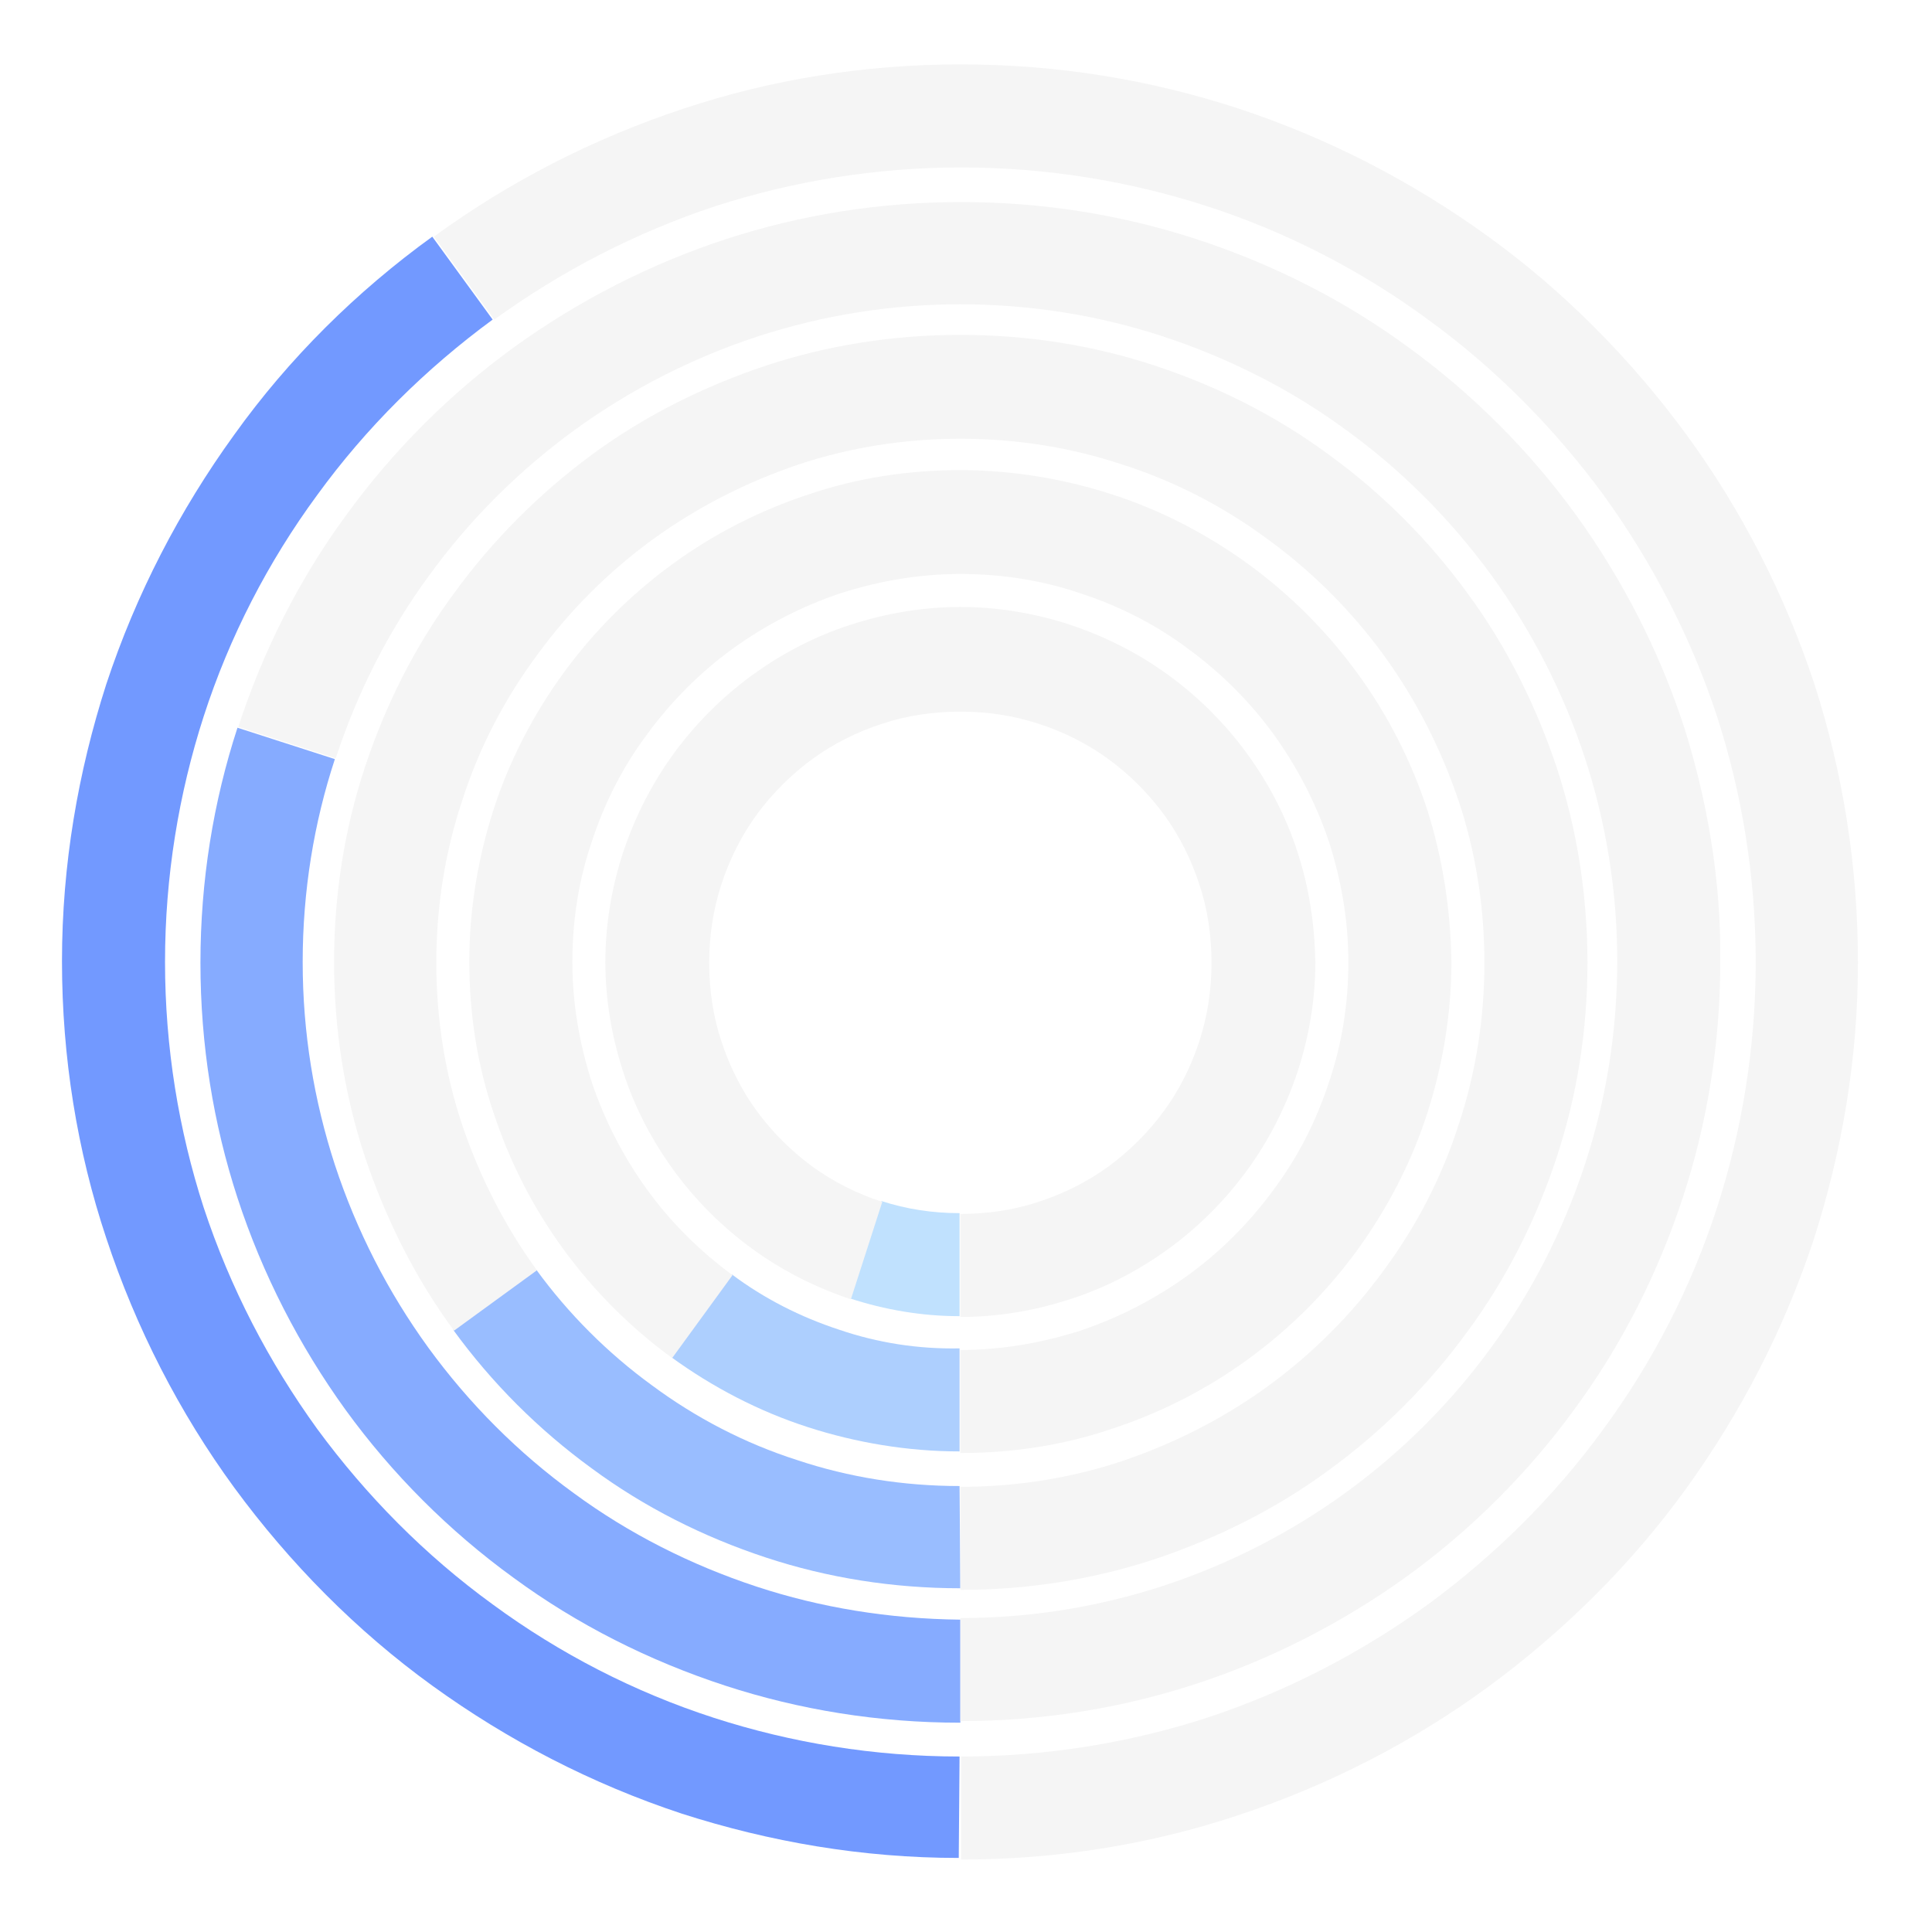
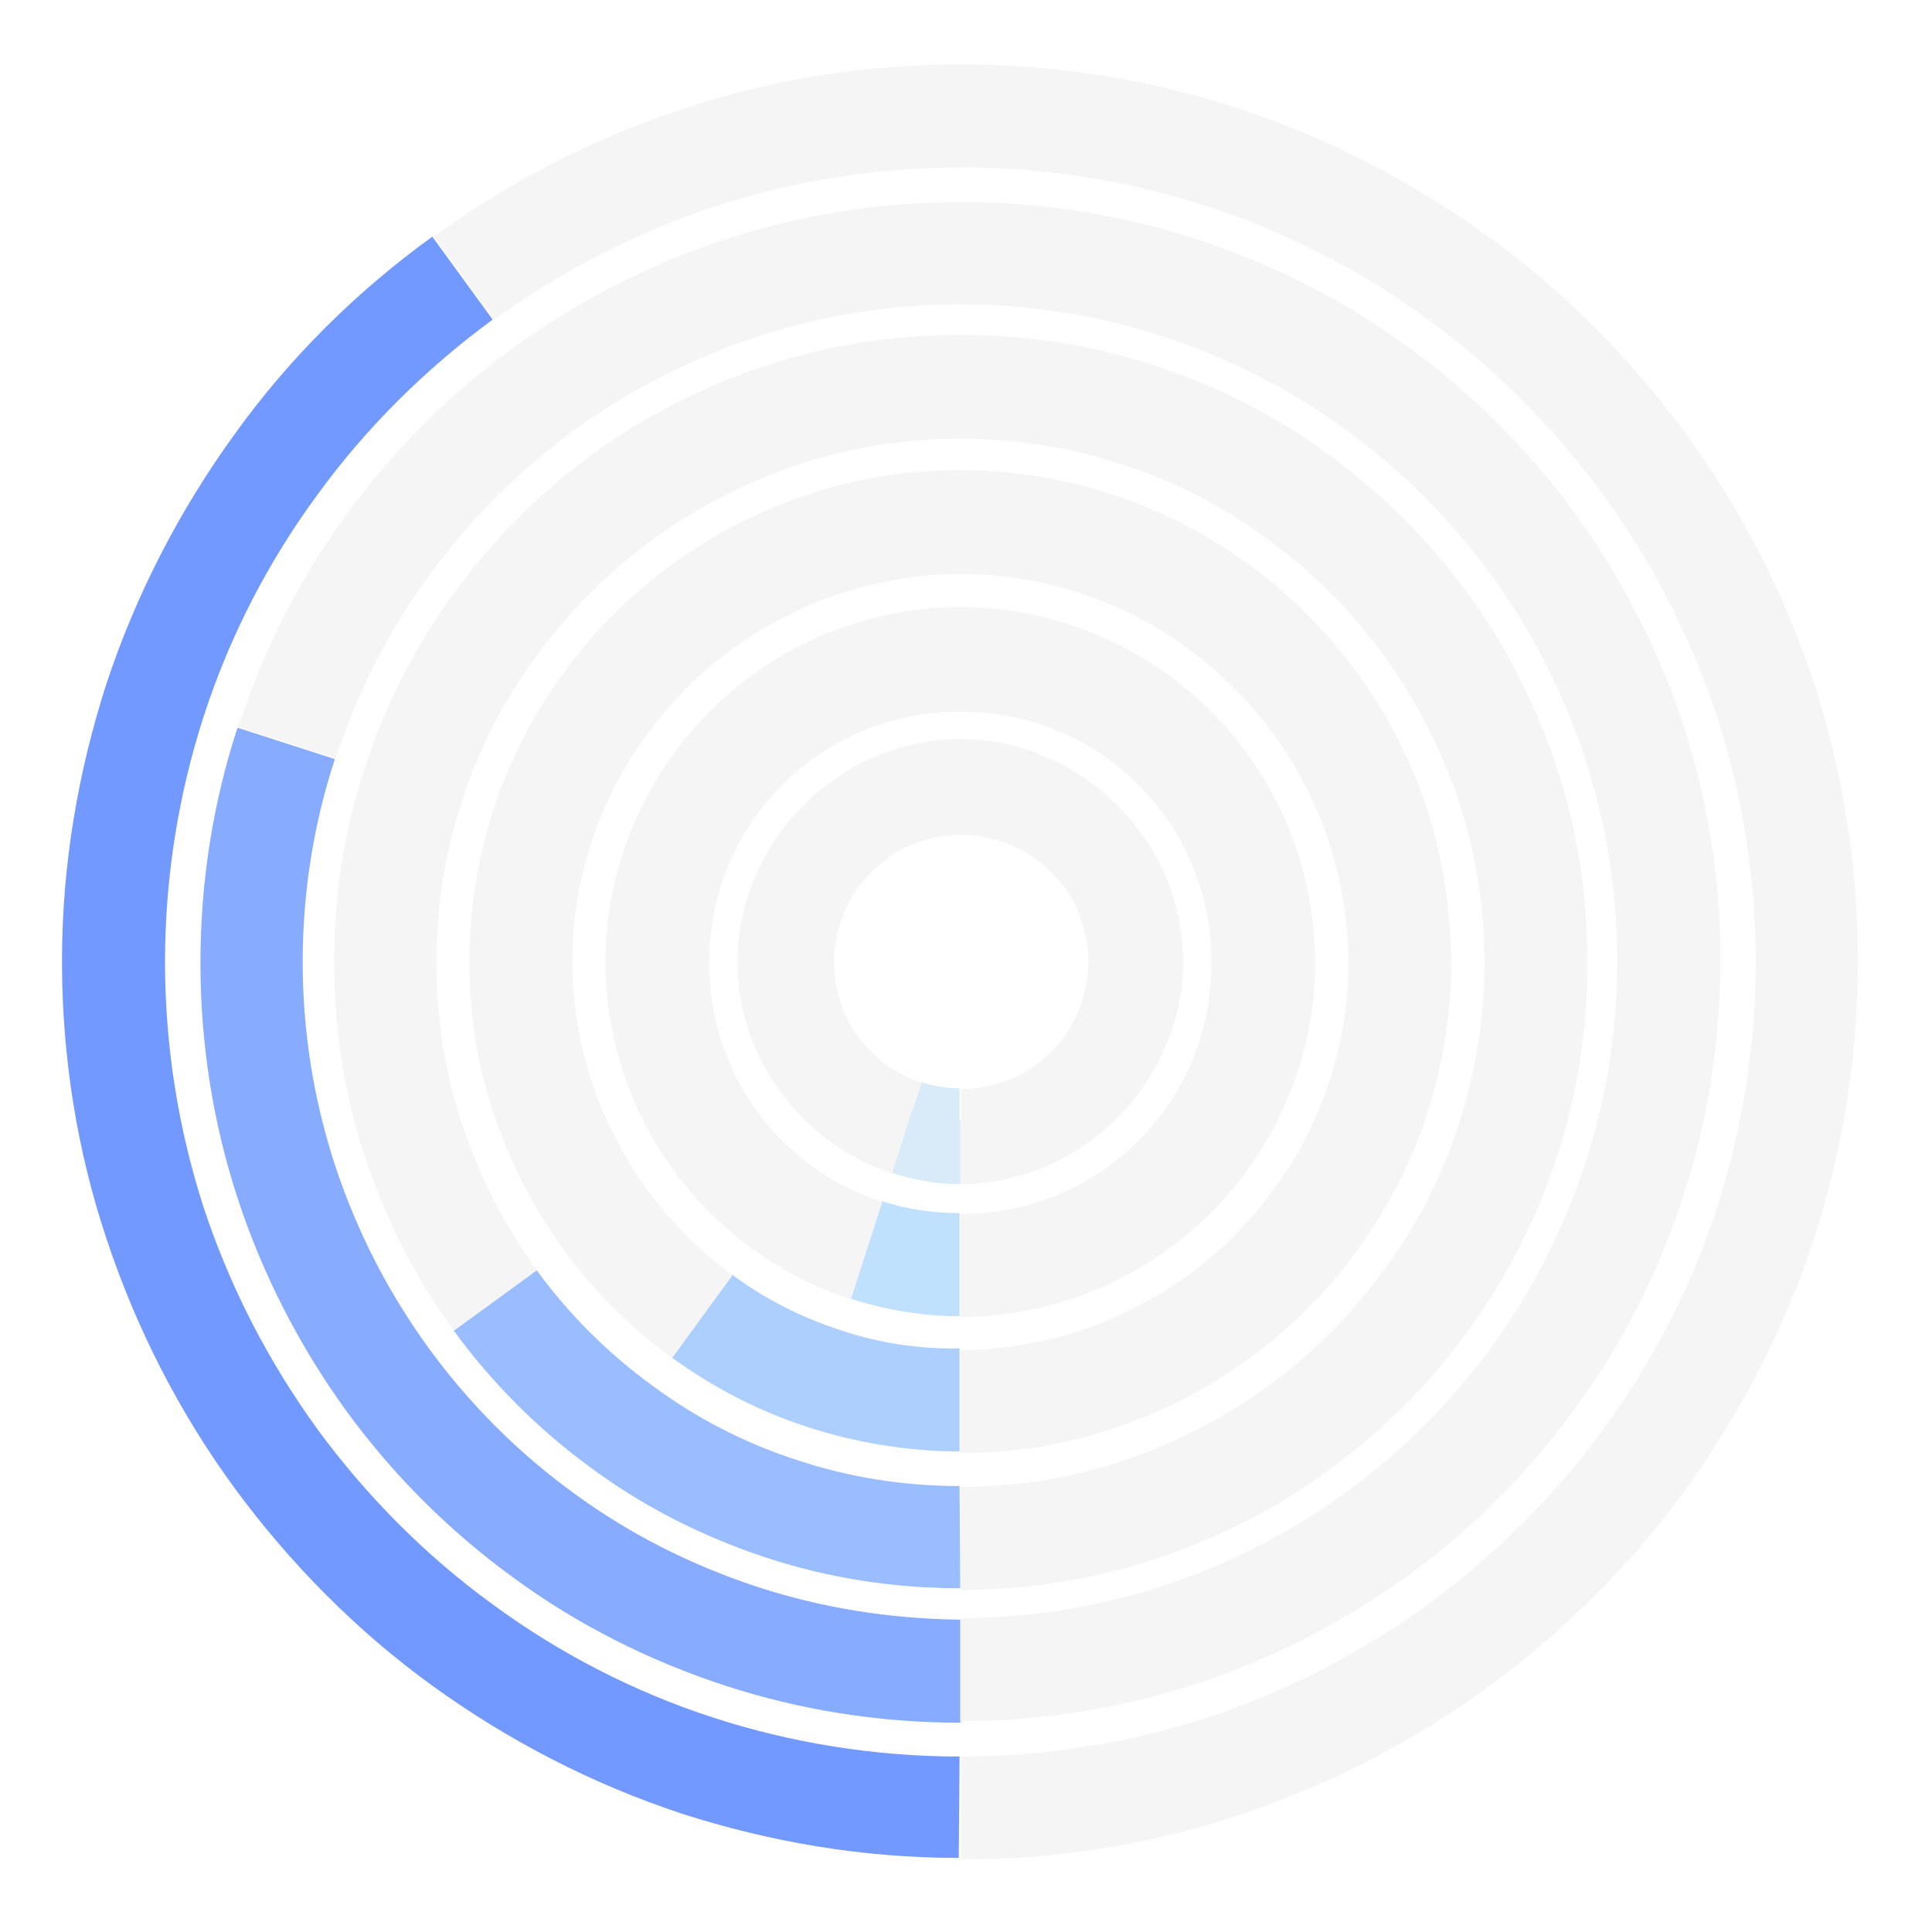
<svg xmlns="http://www.w3.org/2000/svg" version="1.1" id="Layer_1" x="0px" y="0px" viewBox="0 0 240 240" style="enable-background:new 0 0 240 240;" xml:space="preserve">
  <style type="text/css">
	.st0{fill:#7299FF;}
	.st1{fill:#86ABFF;}
	.st2{fill:#99BDFF;}
	.st3{fill:#ADCFFE;}
	.st4{fill:#C0E1FE;}
	.st5{fill:#F5F5F5;}
+ 	.st6{fill:#D9EBF9;}
</style>
  <g>
-     <g>
-       <path class="st0" d="M119.2,218.2c-10.6,0-20.9-1.7-30.5-4.8c-9.9-3.2-19.2-8-27.5-14.1c-8.4-6.1-15.7-13.5-21.8-21.8    c-6-8.3-10.8-17.5-14.1-27.5c-3.1-9.6-4.8-19.9-4.8-30.5c0,0,0,0,0,0c0-10.6,1.7-20.9,4.8-30.5c3.2-9.9,8-19.2,14.1-27.5    c6.1-8.4,13.5-15.7,21.8-21.8l-7.5-10.3C44.3,36.2,35.9,44.5,29.1,54c-6.8,9.4-12.2,19.8-15.9,31c-3.5,10.9-5.5,22.4-5.5,34.4    c0,0,0,0,0,0c0,12,1.9,23.6,5.5,34.4c3.7,11.2,9.1,21.7,15.9,31c6.9,9.4,15.2,17.8,24.6,24.6c9.4,6.8,19.8,12.2,31,15.9    c10.9,3.5,22.4,5.5,34.4,5.5c0,0,0,0,0,0L119.2,218.2C119.2,218.2,119.2,218.2,119.2,218.2z" />
-       <path class="st1" d="M94,197.1c-8.2-2.7-15.9-6.6-22.7-11.6c-6.9-5-13-11.1-18.1-18.1c-5-6.9-8.9-14.5-11.6-22.7    c-2.6-8-4-16.4-4-25.2c0-8.8,1.4-17.3,4-25.2l-12.1-3.9c-3,9.2-4.6,19-4.6,29.2c0,10.2,1.6,20,4.6,29.2    c3.1,9.5,7.7,18.4,13.4,26.3c5.8,8,12.9,15.1,20.9,20.9c7.9,5.8,16.8,10.3,26.3,13.4c9.2,3,19,4.6,29.2,4.6v-12.8    C110.4,201.1,101.9,199.7,94,197.1z" />
-       <path class="st2" d="M119.2,184.6c-7,0-13.8-1.1-20.1-3.2c-6.6-2.1-12.7-5.3-18.1-9.3c-5.5-4-10.4-8.9-14.4-14.4l-10.3,7.5    c4.8,6.6,10.6,12.4,17.2,17.2c6.5,4.8,13.8,8.5,21.7,11.1c7.6,2.5,15.7,3.8,24.1,3.8c0,0,0,0,0,0L119.2,184.6    C119.2,184.6,119.2,184.6,119.2,184.6z" />
-       <path class="st3" d="M104.3,165.2c-4.9-1.6-9.4-3.9-13.4-6.9l-7.5,10.3c5.1,3.7,10.8,6.7,17,8.7c5.9,1.9,12.3,3,18.8,3v-12.8    C114,167.6,109,166.8,104.3,165.2z" />
-       <path class="st4" d="M109.5,149.2l-3.9,12.1c4.3,1.4,8.9,2.2,13.6,2.2v-12.8C115.8,150.7,112.6,150.2,109.5,149.2z" />
-     </g>
-     <g>
-       <path class="st5" d="M225.4,85c-3.7-11.2-9.1-21.7-15.9-31c-6.9-9.4-15.2-17.8-24.6-24.6c-9.4-6.8-19.8-12.2-31-15.9    C142.9,9.9,131.4,8,119.3,8c0,0,0,0,0,0c-12,0-23.6,1.9-34.4,5.5c-11.2,3.7-21.7,9.1-31,15.9l7.5,10.3c8.3-6,17.5-10.8,27.5-14.1    c9.6-3.1,19.9-4.8,30.5-4.8c0,0,0,0,0,0c10.6,0,20.9,1.7,30.5,4.8c9.9,3.2,19.2,8,27.5,14.1c8.4,6.1,15.7,13.5,21.8,21.8    c6,8.3,10.8,17.5,14.1,27.5c3.1,9.6,4.8,19.9,4.8,30.5c0,0,0,0,0,0c0,10.6-1.7,20.9-4.8,30.5c-3.2,9.9-8,19.2-14.1,27.5    c-6.1,8.4-13.5,15.7-21.8,21.8c-8.3,6-17.5,10.8-27.5,14.1c-9.6,3.1-19.9,4.8-30.5,4.8v12.8c12,0,23.6-1.9,34.4-5.5    c11.2-3.7,21.7-9.1,31-15.9c9.4-6.9,17.8-15.2,24.6-24.6c6.8-9.4,12.2-19.8,15.9-31c3.5-10.9,5.5-22.4,5.5-34.4c0,0,0,0,0,0    C230.8,107.4,228.9,95.9,225.4,85z" />
-       <path class="st5" d="M209.2,90.3c-3.1-9.5-7.7-18.4-13.4-26.3c-5.8-8-12.9-15.1-20.9-20.9c-7.9-5.8-16.8-10.3-26.3-13.4    c-9.2-3-19-4.6-29.2-4.6s-20,1.6-29.2,4.6c-9.5,3.1-18.4,7.7-26.3,13.4C55.9,48.9,48.8,56,43,64c-5.8,7.9-10.3,16.8-13.4,26.3    l12.1,3.9c2.7-8.2,6.6-15.9,11.6-22.7c5-6.9,11.1-13,18.1-18.1c6.9-5,14.5-8.9,22.7-11.6c8-2.6,16.4-4,25.2-4s17.3,1.4,25.2,4    c8.2,2.7,15.9,6.6,22.7,11.6c6.9,5,13,11.1,18.1,18.1c5,6.9,8.9,14.5,11.6,22.7c2.6,8,4,16.4,4,25.2c0,8.8-1.4,17.3-4,25.2    c-2.7,8.2-6.6,15.9-11.6,22.7c-5,6.9-11.1,13-18.1,18.1c-6.9,5-14.5,8.9-22.7,11.6c-8,2.6-16.4,4-25.2,4v12.8    c10.2,0,20-1.6,29.2-4.6c9.5-3.1,18.4-7.7,26.3-13.4c8-5.8,15.1-12.9,20.9-20.9c5.8-7.9,10.3-16.8,13.4-26.3    c3-9.2,4.6-19,4.6-29.2C213.8,109.3,212.1,99.5,209.2,90.3z" />
-       <path class="st5" d="M193.4,95.4c-2.6-7.8-6.3-15.2-11.1-21.7c-4.8-6.6-10.6-12.4-17.2-17.2c-6.5-4.8-13.8-8.5-21.7-11.1    c-7.6-2.5-15.7-3.8-24.1-3.8c0,0,0,0,0,0c-8.4,0-16.5,1.3-24.1,3.8c-7.8,2.6-15.2,6.3-21.7,11.1C67,61.3,61.2,67.1,56.4,73.7    c-4.8,6.5-8.5,13.8-11.1,21.7c-2.5,7.6-3.8,15.7-3.8,24.1s1.3,16.5,3.8,24.1c2.6,7.8,6.3,15.2,11.1,21.7l10.3-7.5    c-4-5.5-7.1-11.6-9.3-18.1c-2.1-6.3-3.2-13.1-3.2-20.1c0-7,1.1-13.8,3.2-20.1c2.1-6.6,5.3-12.7,9.3-18.1c4-5.5,8.9-10.4,14.4-14.4    c5.5-4,11.6-7.1,18.1-9.3c6.3-2.1,13.1-3.2,20.1-3.2c0,0,0,0,0,0c7,0,13.8,1.1,20.1,3.2c6.6,2.1,12.7,5.3,18.1,9.3    c5.5,4,10.4,8.9,14.4,14.4c4,5.5,7.1,11.6,9.3,18.1c2.1,6.3,3.2,13.1,3.2,20.1c0,7-1.1,13.8-3.2,20.1c-2.1,6.6-5.3,12.7-9.3,18.1    c-4,5.5-8.9,10.4-14.4,14.4c-5.5,4-11.6,7.1-18.1,9.3c-6.3,2.1-13.1,3.2-20.1,3.2v12.8c8.4,0,16.5-1.3,24.1-3.8    c7.8-2.6,15.2-6.3,21.7-11.1c6.6-4.8,12.4-10.6,17.2-17.2c4.8-6.5,8.5-13.8,11.1-21.7c2.5-7.6,3.8-15.7,3.8-24.1    S195.9,103,193.4,95.4z" />
-       <path class="st5" d="M177.3,100.6c-2-6.1-4.9-11.8-8.7-17c-3.8-5.2-8.3-9.7-13.5-13.5c-5.1-3.7-10.8-6.7-17-8.7    c-5.9-1.9-12.3-3-18.8-3c-6.6,0-12.9,1-18.8,3c-6.1,2-11.8,4.9-17,8.7c-5.2,3.8-9.7,8.3-13.5,13.5c-3.7,5.1-6.7,10.8-8.7,17    c-1.9,5.9-3,12.3-3,18.8c0,0,0,0,0,0c0,6.6,1,12.9,3,18.8c2,6.1,4.9,11.8,8.7,17c3.8,5.2,8.3,9.7,13.5,13.5l7.5-10.3    c-4.1-3-7.7-6.6-10.6-10.6c-2.9-4-5.3-8.6-6.9-13.4c-1.5-4.7-2.4-9.7-2.4-14.9c0,0,0,0,0,0c0-5.2,0.8-10.2,2.4-14.9    c1.6-4.9,3.9-9.4,6.9-13.4c3-4.1,6.6-7.7,10.6-10.6c4-2.9,8.6-5.3,13.4-6.9c4.7-1.5,9.7-2.4,14.9-2.4c5.2,0,10.2,0.8,14.9,2.4    c4.9,1.6,9.4,3.9,13.4,6.9c4.1,3,7.7,6.6,10.6,10.6c2.9,4,5.3,8.6,6.9,13.4c1.5,4.7,2.4,9.7,2.4,14.9c0,0,0,0,0,0    c0,5.2-0.8,10.2-2.4,14.9c-1.6,4.9-3.9,9.4-6.9,13.4c-3,4.1-6.6,7.7-10.6,10.6c-4,2.9-8.6,5.3-13.4,6.9c-4.7,1.5-9.7,2.4-14.9,2.4    v12.8c6.6,0,12.9-1,18.8-3c6.1-2,11.8-4.9,17-8.7c5.2-3.8,9.7-8.3,13.5-13.5c3.7-5.1,6.7-10.8,8.7-17c1.9-5.9,3-12.3,3-18.8    c0,0,0,0,0,0C180.2,112.9,179.2,106.6,177.3,100.6z" />
-       <path class="st5" d="M161.2,105.9c-1.4-4.4-3.6-8.6-6.3-12.3c-2.7-3.7-6-7-9.7-9.7c-3.7-2.7-7.8-4.8-12.3-6.3    c-4.3-1.4-8.9-2.2-13.6-2.2s-9.3,0.8-13.6,2.2c-4.4,1.4-8.6,3.6-12.3,6.3c-3.7,2.7-7,6-9.7,9.7c-2.7,3.7-4.8,7.8-6.3,12.3    c-1.4,4.3-2.2,8.9-2.2,13.6c0,0,0,0,0,0c0,4.7,0.8,9.3,2.2,13.6c1.4,4.4,3.6,8.6,6.3,12.3c2.7,3.7,6,7,9.7,9.7    c3.7,2.7,7.8,4.8,12.3,6.3l3.9-12.1c-3.1-1-6.1-2.5-8.7-4.4c-2.6-1.9-5-4.3-6.9-6.9c-1.9-2.6-3.4-5.6-4.4-8.7    c-1-3-1.5-6.3-1.5-9.7c0,0,0,0,0,0c0-3.4,0.5-6.6,1.5-9.7c1-3.1,2.5-6.1,4.4-8.7c1.9-2.6,4.3-5,6.9-6.9c2.6-1.9,5.6-3.4,8.7-4.4    c3-1,6.3-1.5,9.7-1.5c3.4,0,6.6,0.5,9.7,1.5c3.1,1,6.1,2.5,8.7,4.4c2.6,1.9,5,4.3,6.9,6.9c1.9,2.6,3.4,5.6,4.4,8.7    c1,3,1.5,6.3,1.5,9.7c0,0,0,0,0,0c0,3.4-0.5,6.6-1.5,9.7c-1,3.1-2.5,6.1-4.4,8.7c-1.9,2.6-4.3,5-6.9,6.9c-2.6,1.9-5.6,3.4-8.7,4.4    c-3,1-6.3,1.5-9.7,1.5v12.8c4.7,0,9.3-0.8,13.6-2.2c4.4-1.4,8.6-3.6,12.3-6.3c3.7-2.7,7-6,9.7-9.7c2.7-3.7,4.8-7.8,6.3-12.3    c1.4-4.3,2.2-8.9,2.2-13.6c0,0,0,0,0,0C163.3,114.7,162.6,110.2,161.2,105.9z" />
-     </g>
+     <path class="st0" d="M119.2,218.2c-10.6,0-20.9-1.7-30.5-4.8c-9.9-3.2-19.2-8-27.5-14.1c-8.4-6.1-15.7-13.5-21.8-21.8   c-6-8.3-10.8-17.5-14.1-27.5c-3.1-9.6-4.8-19.9-4.8-30.5l0,0c0-10.6,1.7-20.9,4.8-30.5c3.2-9.9,8-19.2,14.1-27.5   c6.1-8.4,13.5-15.7,21.8-21.8l-7.5-10.3C44.3,36.2,35.9,44.5,29.1,54c-6.8,9.4-12.2,19.8-15.9,31c-3.5,10.9-5.5,22.4-5.5,34.4l0,0   c0,12,1.9,23.6,5.5,34.4c3.7,11.2,9.1,21.7,15.9,31c6.9,9.4,15.2,17.8,24.6,24.6s19.8,12.2,31,15.9c10.9,3.5,22.4,5.5,34.4,5.5l0,0   L119.2,218.2L119.2,218.2z" />
+     <path class="st1" d="M94,197.1c-8.2-2.7-15.9-6.6-22.7-11.6c-6.9-5-13-11.1-18.1-18.1c-5-6.9-8.9-14.5-11.6-22.7   c-2.6-8-4-16.4-4-25.2s1.4-17.3,4-25.2l-12.1-3.9c-3,9.2-4.6,19-4.6,29.2s1.6,20,4.6,29.2c3.1,9.5,7.7,18.4,13.4,26.3   c5.8,8,12.9,15.1,20.9,20.9c7.9,5.8,16.8,10.3,26.3,13.4c9.2,3,19,4.6,29.2,4.6v-12.8C110.4,201.1,101.9,199.7,94,197.1z" />
+     <path class="st2" d="M119.2,184.6c-7,0-13.8-1.1-20.1-3.2c-6.6-2.1-12.7-5.3-18.1-9.3c-5.5-4-10.4-8.9-14.4-14.4l-10.3,7.5   c4.8,6.6,10.6,12.4,17.2,17.2c6.5,4.8,13.8,8.5,21.7,11.1c7.6,2.5,15.7,3.8,24.1,3.8l0,0L119.2,184.6L119.2,184.6z" />
+     <path class="st3" d="M104.3,165.2c-4.9-1.6-9.4-3.9-13.4-6.9l-7.5,10.3c5.1,3.7,10.8,6.7,17,8.7c5.9,1.9,12.3,3,18.8,3v-12.8   C114,167.6,109,166.8,104.3,165.2z" />
+     <path class="st4" d="M109.5,149.2l-3.9,12.1c4.3,1.4,8.9,2.2,13.6,2.2v-12.8C115.8,150.7,112.6,150.2,109.5,149.2z" />
+     <path class="st5" d="M225.4,85c-3.7-11.2-9.1-21.7-15.9-31c-6.9-9.4-15.2-17.8-24.6-24.6c-9.4-6.8-19.8-12.2-31-15.9   c-11-3.6-22.5-5.5-34.6-5.5l0,0c-12,0-23.6,1.9-34.4,5.5c-11.2,3.7-21.7,9.1-31,15.9l7.5,10.3c8.3-6,17.5-10.8,27.5-14.1   c9.6-3.1,19.9-4.8,30.5-4.8l0,0c10.6,0,20.9,1.7,30.5,4.8c9.9,3.2,19.2,8,27.5,14.1c8.4,6.1,15.7,13.5,21.8,21.8   c6,8.3,10.8,17.5,14.1,27.5c3.1,9.6,4.8,19.9,4.8,30.5l0,0c0,10.6-1.7,20.9-4.8,30.5c-3.2,9.9-8,19.2-14.1,27.5   c-6.1,8.4-13.5,15.7-21.8,21.8c-8.3,6-17.5,10.8-27.5,14.1c-9.6,3.1-19.9,4.8-30.5,4.8V231c12,0,23.6-1.9,34.4-5.5   c11.2-3.7,21.7-9.1,31-15.9c9.4-6.9,17.8-15.2,24.6-24.6c6.8-9.4,12.2-19.8,15.9-31c3.5-10.9,5.5-22.4,5.5-34.4l0,0   C230.8,107.4,228.9,95.9,225.4,85z" />
+     <path class="st5" d="M209.2,90.3c-3.1-9.5-7.7-18.4-13.4-26.3c-5.8-8-12.9-15.1-20.9-20.9c-7.9-5.8-16.8-10.3-26.3-13.4   c-9.2-3-19-4.6-29.2-4.6s-20,1.6-29.2,4.6c-9.5,3.1-18.4,7.7-26.3,13.4C55.9,48.9,48.8,56,43,64c-5.8,7.9-10.3,16.8-13.4,26.3   l12.1,3.9c2.7-8.2,6.6-15.9,11.6-22.7c5-6.9,11.1-13,18.1-18.1c6.9-5,14.5-8.9,22.7-11.6c8-2.6,16.4-4,25.2-4s17.3,1.4,25.2,4   c8.2,2.7,15.9,6.6,22.7,11.6c6.9,5,13,11.1,18.1,18.1c5,6.9,8.9,14.5,11.6,22.7c2.6,8,4,16.4,4,25.2s-1.4,17.3-4,25.2   c-2.7,8.2-6.6,15.9-11.6,22.7c-5,6.9-11.1,13-18.1,18.1c-6.9,5-14.5,8.9-22.7,11.6c-8,2.6-16.4,4-25.2,4v12.8   c10.2,0,20-1.6,29.2-4.6c9.5-3.1,18.4-7.7,26.3-13.4c8-5.8,15.1-12.9,20.9-20.9c5.8-7.9,10.3-16.8,13.4-26.3c3-9.2,4.6-19,4.6-29.2   C213.8,109.3,212.1,99.5,209.2,90.3z" />
+     <path class="st5" d="M193.4,95.4c-2.6-7.8-6.3-15.2-11.1-21.7c-4.8-6.6-10.6-12.4-17.2-17.2c-6.5-4.8-13.8-8.5-21.7-11.1   c-7.6-2.5-15.7-3.8-24.1-3.8l0,0c-8.4,0-16.5,1.3-24.1,3.8C87.4,48,80,51.7,73.5,56.5C67,61.3,61.2,67.1,56.4,73.7   c-4.8,6.5-8.5,13.8-11.1,21.7c-2.5,7.6-3.8,15.7-3.8,24.1s1.3,16.5,3.8,24.1c2.6,7.8,6.3,15.2,11.1,21.7l10.3-7.5   c-4-5.5-7.1-11.6-9.3-18.1c-2.1-6.3-3.2-13.1-3.2-20.1s1.1-13.8,3.2-20.1c2.1-6.6,5.3-12.7,9.3-18.1c4-5.5,8.9-10.4,14.4-14.4   s11.6-7.1,18.1-9.3c6.3-2.1,13.1-3.2,20.1-3.2l0,0c7,0,13.8,1.1,20.1,3.2c6.6,2.1,12.7,5.3,18.1,9.3c5.5,4,10.4,8.9,14.4,14.4   s7.1,11.6,9.3,18.1c2.1,6.3,3.2,13.1,3.2,20.1s-1.1,13.8-3.2,20.1c-2.1,6.6-5.3,12.7-9.3,18.1c-4,5.5-8.9,10.4-14.4,14.4   s-11.6,7.1-18.1,9.3c-6.3,2.1-13.1,3.2-20.1,3.2v12.8c8.4,0,16.5-1.3,24.1-3.8c7.8-2.6,15.2-6.3,21.7-11.1   c6.6-4.8,12.4-10.6,17.2-17.2c4.8-6.5,8.5-13.8,11.1-21.7c2.5-7.6,3.8-15.7,3.8-24.1S195.9,103,193.4,95.4z" />
+     <path class="st5" d="M177.3,100.6c-2-6.1-4.9-11.8-8.7-17s-8.3-9.7-13.5-13.5c-5.1-3.7-10.8-6.7-17-8.7c-5.9-1.9-12.3-3-18.8-3   c-6.6,0-12.9,1-18.8,3c-6.1,2-11.8,4.9-17,8.7S73.8,78.4,70,83.6c-3.7,5.1-6.7,10.8-8.7,17c-1.9,5.9-3,12.3-3,18.8l0,0   c0,6.6,1,12.9,3,18.8c2,6.1,4.9,11.8,8.7,17s8.3,9.7,13.5,13.5l7.5-10.3c-4.1-3-7.7-6.6-10.6-10.6s-5.3-8.6-6.9-13.4   c-1.5-4.7-2.4-9.7-2.4-14.9l0,0c0-5.2,0.8-10.2,2.4-14.9c1.6-4.9,3.9-9.4,6.9-13.4c3-4.1,6.6-7.7,10.6-10.6s8.6-5.3,13.4-6.9   c4.7-1.5,9.7-2.4,14.9-2.4c5.2,0,10.2,0.8,14.9,2.4c4.9,1.6,9.4,3.9,13.4,6.9c4.1,3,7.7,6.6,10.6,10.6c2.9,4,5.3,8.6,6.9,13.4   c1.5,4.7,2.4,9.7,2.4,14.9l0,0c0,5.2-0.8,10.2-2.4,14.9c-1.6,4.9-3.9,9.4-6.9,13.4c-3,4.1-6.6,7.7-10.6,10.6   c-4,2.9-8.6,5.3-13.4,6.9c-4.7,1.5-9.7,2.4-14.9,2.4v12.8c6.6,0,12.9-1,18.8-3c6.1-2,11.8-4.9,17-8.7s9.7-8.3,13.5-13.5   c3.7-5.1,6.7-10.8,8.7-17c1.9-5.9,3-12.3,3-18.8l0,0C180.2,112.9,179.2,106.6,177.3,100.6z" />
+     <path class="st5" d="M161.2,105.9c-1.4-4.4-3.6-8.6-6.3-12.3c-2.7-3.7-6-7-9.7-9.7s-7.8-4.8-12.3-6.3c-4.3-1.4-8.9-2.2-13.6-2.2   s-9.3,0.8-13.6,2.2c-4.4,1.4-8.6,3.6-12.3,6.3c-3.7,2.7-7,6-9.7,9.7s-4.8,7.8-6.3,12.3c-1.4,4.3-2.2,8.9-2.2,13.6l0,0   c0,4.7,0.8,9.3,2.2,13.6c1.4,4.4,3.6,8.6,6.3,12.3c2.7,3.7,6,7,9.7,9.7s7.8,4.8,12.3,6.3l3.9-12.1c-3.1-1-6.1-2.5-8.7-4.4   s-5-4.3-6.9-6.9c-1.9-2.6-3.4-5.6-4.4-8.7c-1-3-1.5-6.3-1.5-9.7l0,0c0-3.4,0.5-6.6,1.5-9.7s2.5-6.1,4.4-8.7s4.3-5,6.9-6.9   s5.6-3.4,8.7-4.4c3-1,6.3-1.5,9.7-1.5c3.4,0,6.6,0.5,9.7,1.5s6.1,2.5,8.7,4.4c2.6,1.9,5,4.3,6.9,6.9s3.4,5.6,4.4,8.7   c1,3,1.5,6.3,1.5,9.7l0,0c0,3.4-0.5,6.6-1.5,9.7c-1,3.1-2.5,6.1-4.4,8.7c-1.9,2.6-4.3,5-6.9,6.9c-2.6,1.9-5.6,3.4-8.7,4.4   c-3,1-6.3,1.5-9.7,1.5v12.8c4.7,0,9.3-0.8,13.6-2.2c4.4-1.4,8.6-3.6,12.3-6.3s7-6,9.7-9.7s4.8-7.8,6.3-12.3   c1.4-4.3,2.2-8.9,2.2-13.6l0,0C163.3,114.7,162.6,110.2,161.2,105.9z" />
+     <path class="st6" d="M114.4,134.4l-2,6.1c2.2,0.7,4.5,1.1,6.8,1.1v-6.4C117.5,135.2,115.9,134.9,114.4,134.4z" />
+     <path class="st5" d="M140.4,112.7c-0.7-2.2-1.8-4.3-3.2-6.2c-1.4-1.9-3-3.5-4.9-4.9c-1.9-1.4-3.9-2.4-6.2-3.2   c-2.2-0.7-4.5-1.1-6.8-1.1c-2.4,0-4.7,0.4-6.8,1.1c-2.2,0.7-4.3,1.8-6.2,3.2c-1.9,1.4-3.5,3-4.9,4.9c-1.4,1.9-2.4,3.9-3.2,6.2   c-0.7,2.2-1.1,4.5-1.1,6.8l0,0c0,2.4,0.4,4.7,1.1,6.8c0.7,2.2,1.8,4.3,3.2,6.2c1.4,1.9,3,3.5,4.9,4.9c1.9,1.4,3.9,2.4,6.2,3.2   l2-6.1c-1.6-0.5-3.1-1.3-4.4-2.2c-1.3-1-2.5-2.2-3.5-3.5c-1-1.3-1.7-2.8-2.2-4.4c-0.5-1.5-0.8-3.2-0.8-4.9l0,0   c0-1.7,0.3-3.3,0.8-4.9c0.5-1.6,1.3-3.1,2.2-4.4c1-1.3,2.2-2.5,3.5-3.5c1.3-1,2.8-1.7,4.4-2.2c1.5-0.5,3.2-0.8,4.9-0.8   c1.7,0,3.3,0.3,4.9,0.8c1.6,0.5,3.1,1.3,4.4,2.2c1.3,1,2.5,2.2,3.5,3.5c1,1.3,1.7,2.8,2.2,4.4c0.5,1.5,0.8,3.2,0.8,4.9l0,0   c0,1.7-0.3,3.3-0.8,4.9c-0.5,1.6-1.3,3.1-2.2,4.4s-2.2,2.5-3.5,3.5c-1.3,1-2.8,1.7-4.4,2.2c-1.5,0.5-3.2,0.8-4.9,0.8v6.4   c2.4,0,4.7-0.4,6.8-1.1c2.2-0.7,4.3-1.8,6.2-3.2c1.9-1.4,3.5-3,4.9-4.9c1.4-1.9,2.4-3.9,3.2-6.2c0.7-2.2,1.1-4.5,1.1-6.8l0,0   C141.4,117.1,141.1,114.8,140.4,112.7z" />
+     <path class="st6" d="M113.2,138.1l-2.4,7.6c2.7,0.9,5.6,1.4,8.5,1.4v-8C117.1,139.1,115.1,138.8,113.2,138.1z" />
+     <path class="st5" d="M145.6,111c-0.9-2.8-2.3-5.4-4-7.7c-1.7-2.3-3.8-4.4-6.1-6.1c-2.3-1.7-4.9-3-7.7-4c-2.7-0.9-5.6-1.4-8.5-1.4   c-2.9,0-5.8,0.5-8.5,1.4c-2.8,0.9-5.4,2.3-7.7,4c-2.3,1.7-4.4,3.8-6.1,6.1c-1.7,2.3-3,4.9-4,7.7c-0.9,2.7-1.4,5.6-1.4,8.5l0,0   c0,2.9,0.5,5.8,1.4,8.5c0.9,2.8,2.3,5.4,4,7.7c1.7,2.3,3.8,4.4,6.1,6.1s4.9,3,7.7,4l2.4-7.6c-1.9-0.6-3.8-1.6-5.5-2.8   c-1.6-1.2-3.1-2.7-4.3-4.3c-1.2-1.6-2.1-3.5-2.8-5.5c-0.6-1.9-0.9-4-0.9-6.1l0,0c0-2.1,0.3-4.1,0.9-6.1c0.6-1.9,1.6-3.8,2.8-5.5   c1.2-1.6,2.7-3.1,4.3-4.3c1.6-1.2,3.5-2.1,5.5-2.8c1.9-0.6,4-0.9,6.1-0.9c2.1,0,4.1,0.3,6.1,0.9c1.9,0.6,3.8,1.6,5.5,2.8   c1.6,1.2,3.1,2.7,4.3,4.3s2.1,3.5,2.8,5.5c0.6,1.9,0.9,4,0.9,6.1l0,0c0,2.1-0.3,4.1-0.9,6.1c-0.6,1.9-1.6,3.8-2.8,5.5   c-1.2,1.6-2.7,3.1-4.3,4.3c-1.6,1.2-3.5,2.1-5.5,2.8c-1.9,0.6-4,0.9-6.1,0.9v8c2.9,0,5.8-0.5,8.5-1.4c2.8-0.9,5.4-2.3,7.7-4   c2.3-1.7,4.4-3.8,6.1-6.1c1.7-2.3,3-4.9,4-7.7c0.9-2.7,1.4-5.6,1.4-8.5l0,0C146.9,116.5,146.5,113.7,145.6,111z" />
  </g>
</svg>
